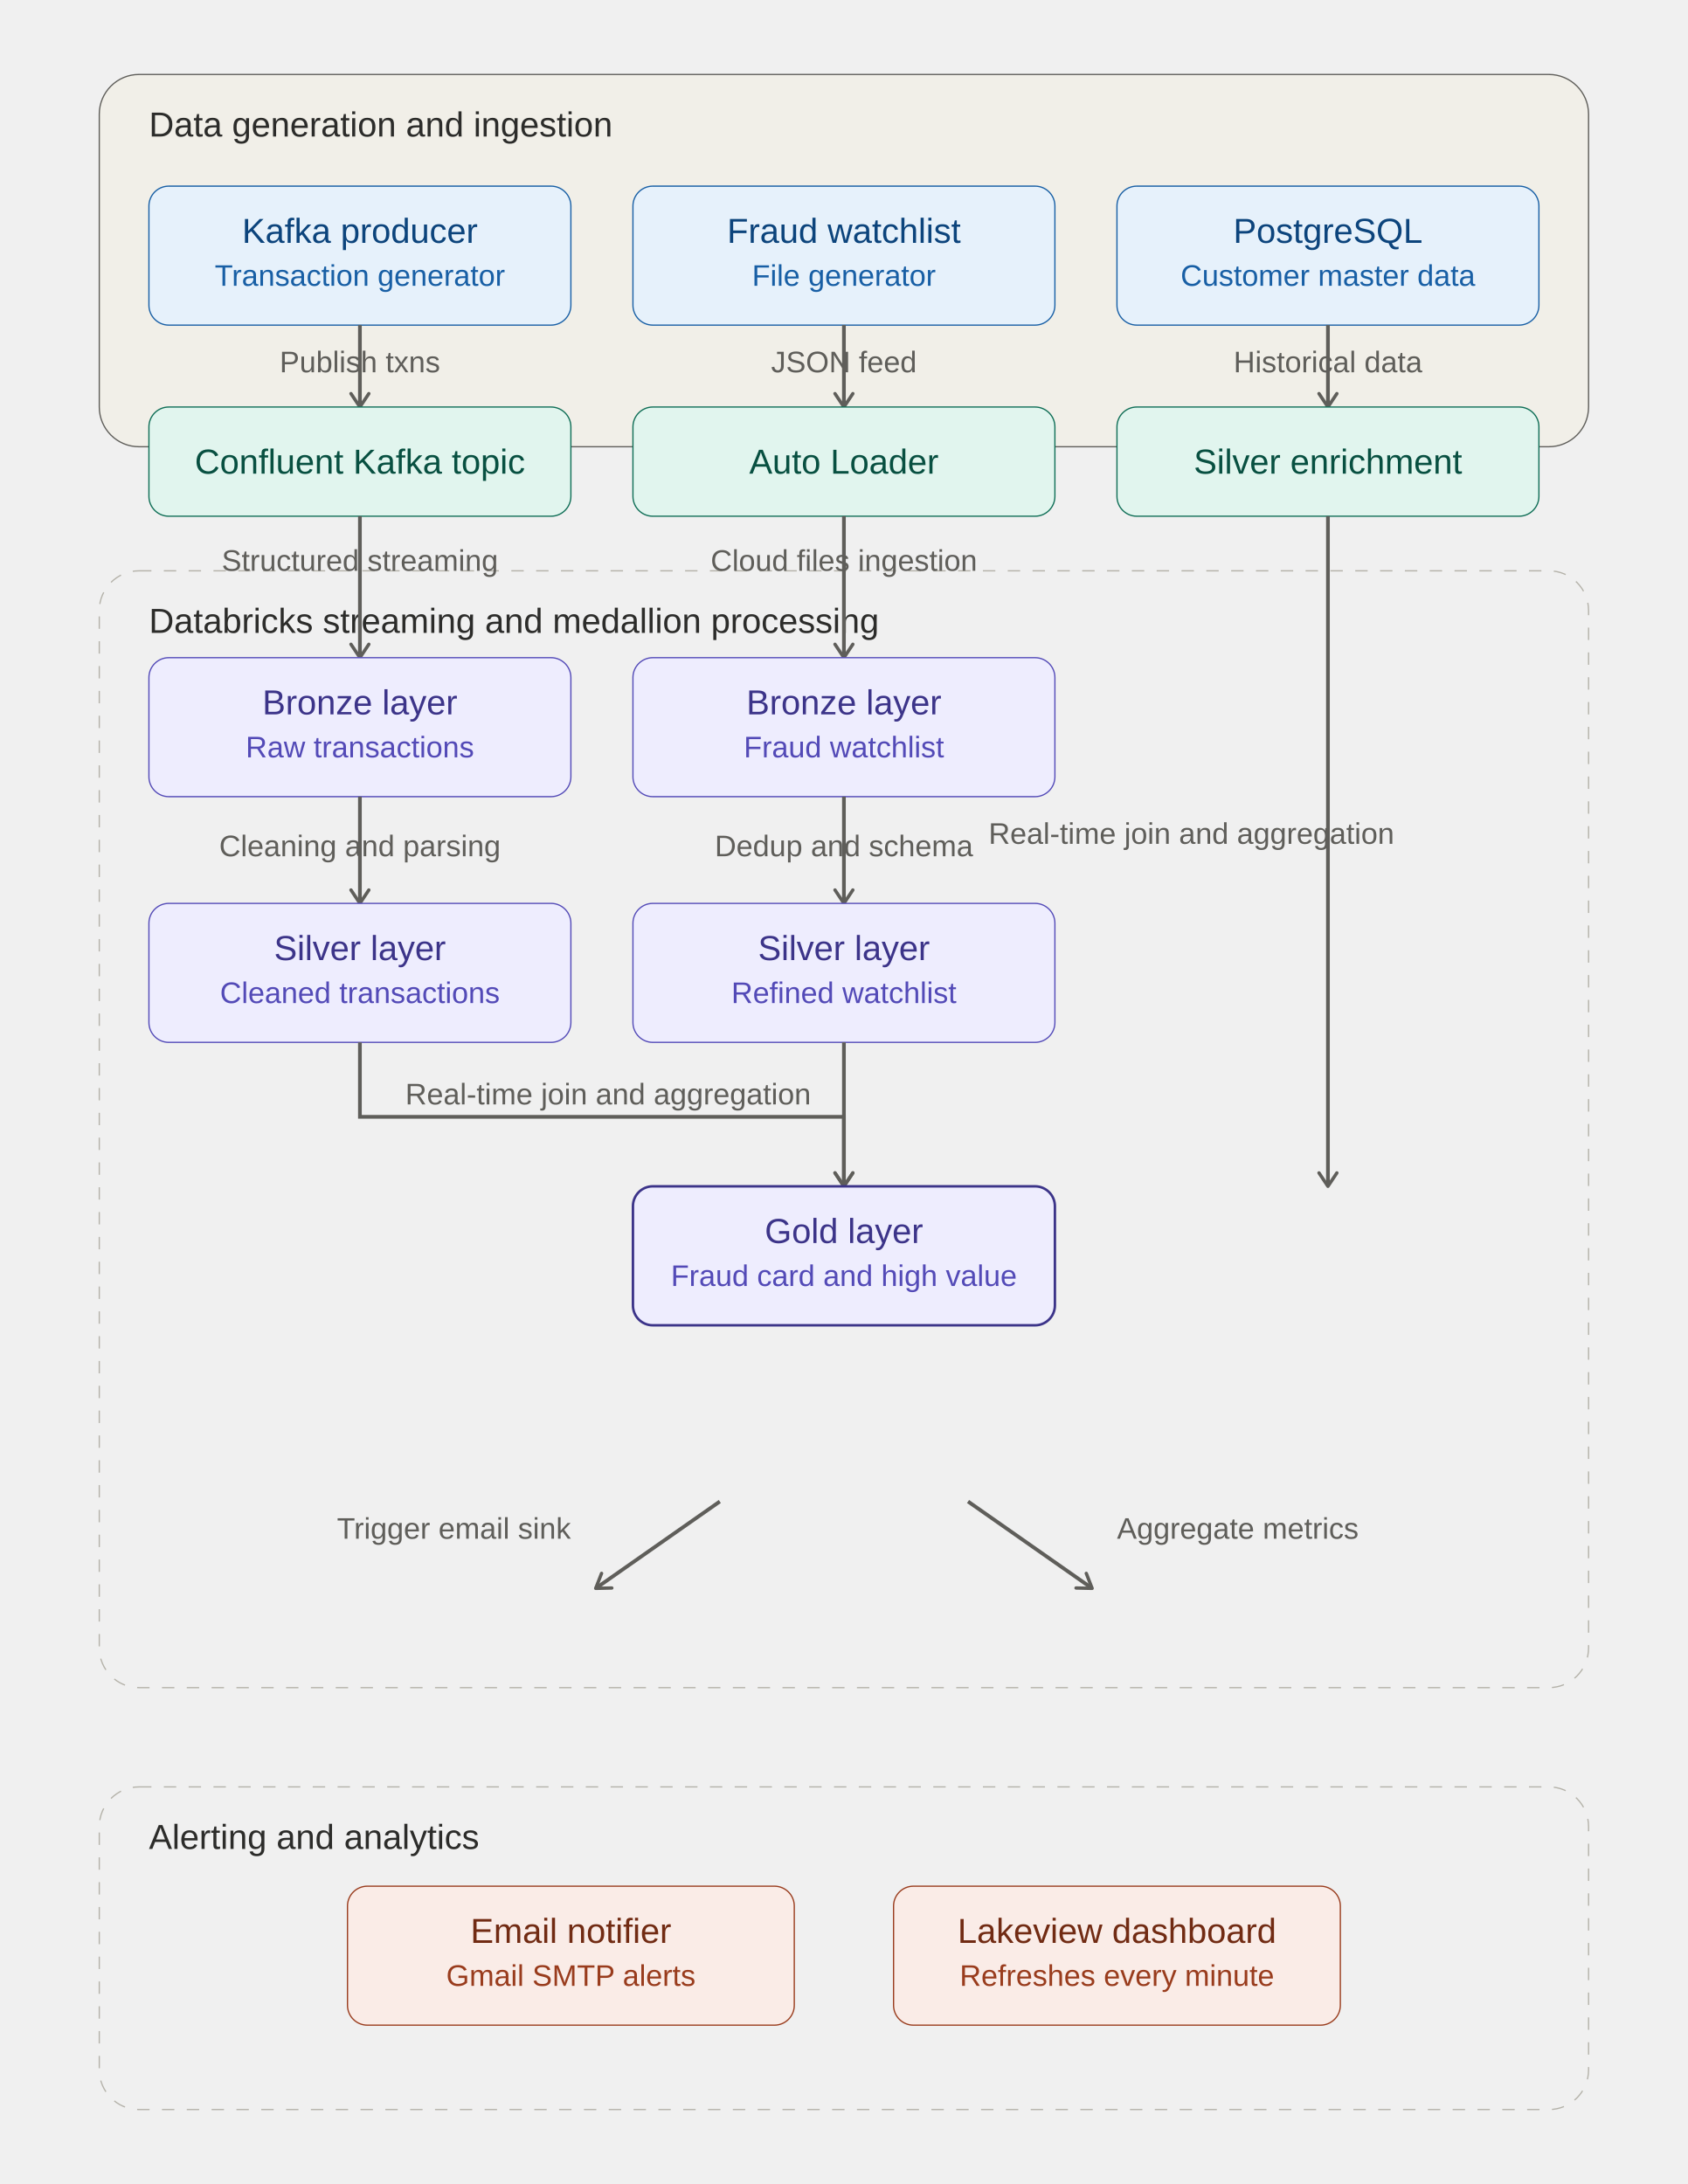
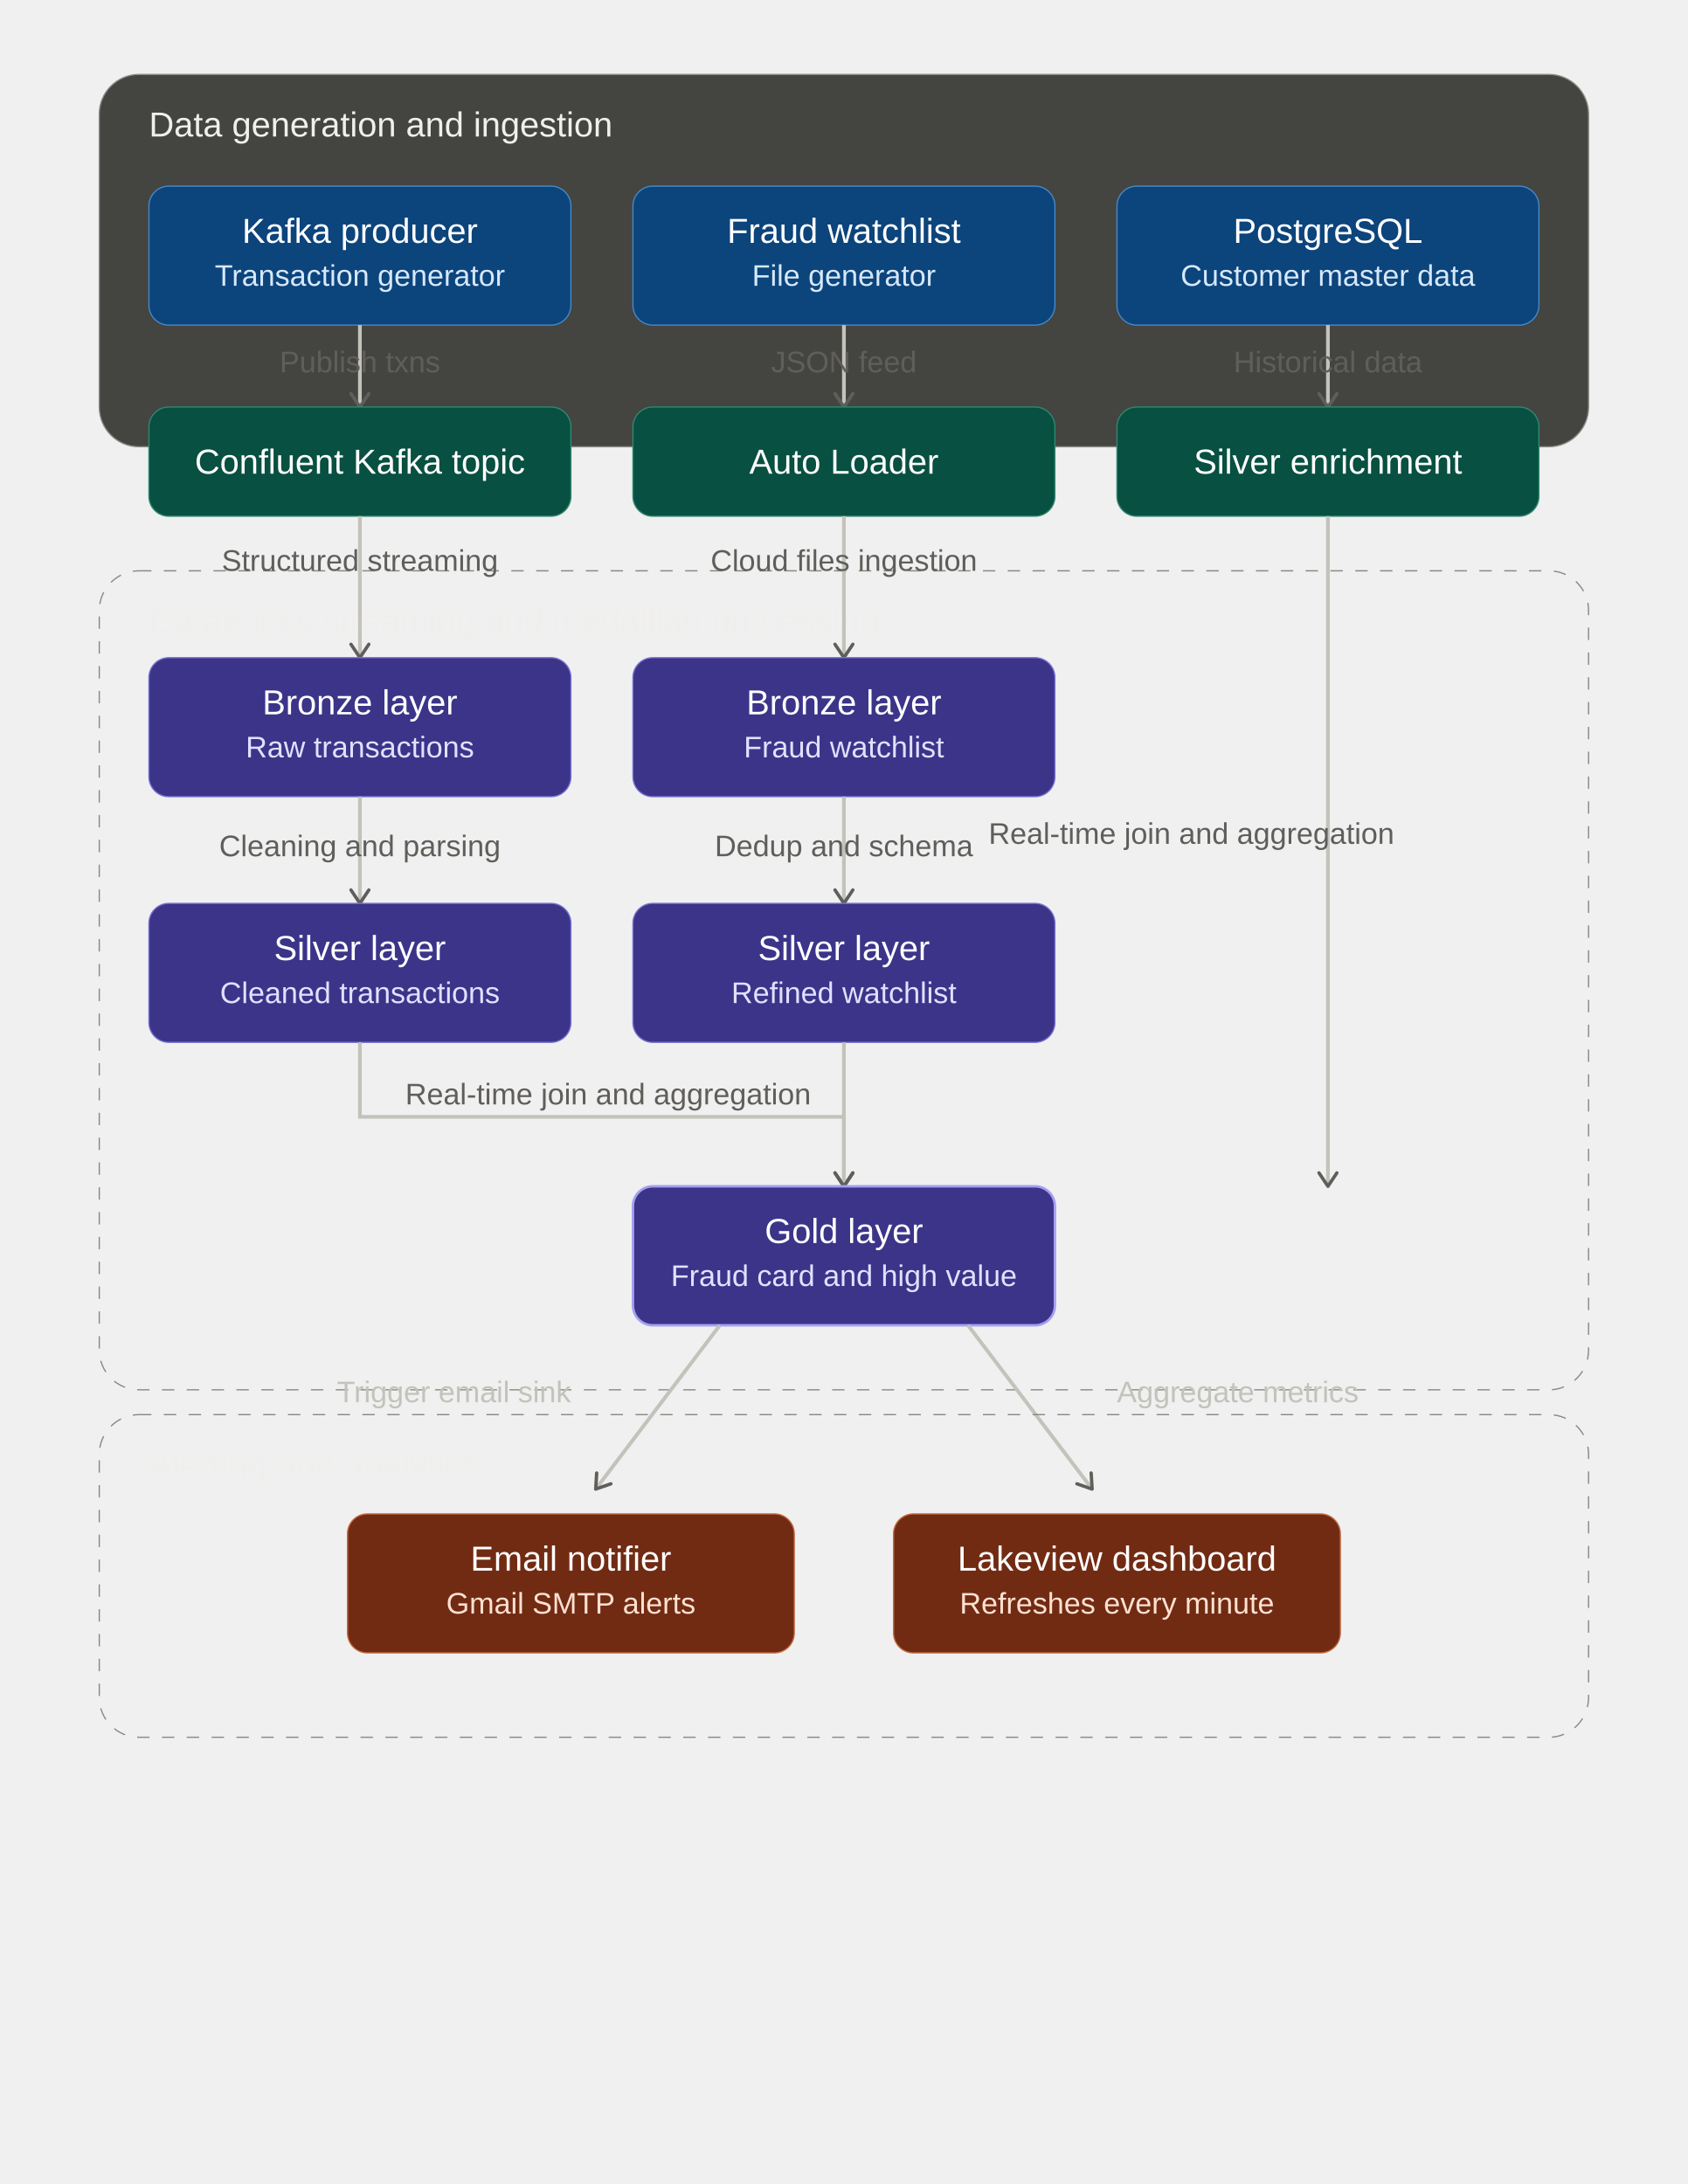
<svg xmlns="http://www.w3.org/2000/svg" width="680" height="880" viewBox="0 0 680 880" role="img" aria-labelledby="fgTitle fgDesc">
  <defs>
    <marker id="arrow" viewBox="0 0 10 10" refX="8" refY="5" markerWidth="6" markerHeight="6" orient="auto-start-reverse">
      <path d="M2 1L8 5L2 9" fill="none" stroke="#5F5E5A" stroke-width="1.5" stroke-linecap="round" stroke-linejoin="round" />
    </marker>
  </defs>
  <style>
-     .box-fill-source   { fill: #E6F1FB; stroke: #185FA5; }
-     .box-fill-ingest   { fill: #E1F5EE; stroke: #0F6E56; }
-     .box-fill-medal    { fill: #EEEDFE; stroke: #534AB7; }
-     .box-fill-medal-hl { fill: #EEEDFE; stroke: #3C3489; }
-     .box-fill-out      { fill: #FAECE7; stroke: #993C1D; }
-     .container-fill    { fill: #F1EFE8; stroke: #5F5E5A; }
-     .container-dashed  { fill: none; stroke: #B4B2A9; stroke-dasharray: 5 5; }
+     .box-fill-source   { fill: #0C447C; stroke: #4788C4; }
+     .box-fill-ingest   { fill: #085041; stroke: #31876F; }
+     .box-fill-medal    { fill: #3C3489; stroke: #7770D1; }
+     .box-fill-medal-hl { fill: #3C3489; stroke: #A49FF0; }
+     .box-fill-out      { fill: #712B13; stroke: #C56A43; }
+     .container-fill    { fill: #444441; stroke: #898781; }
+     .container-dashed  { fill: none; stroke: #898781; stroke-dasharray: 5 5; }
    .txt-title  { font-family: -apple-system, "Segoe UI", Arial, sans-serif; font-size: 14px; font-weight: 500; }
    .txt-sub    { font-family: -apple-system, "Segoe UI", Arial, sans-serif; font-size: 12px; font-weight: 400; }
    .txt-head   { font-family: -apple-system, "Segoe UI", Arial, sans-serif; font-size: 14px; font-weight: 500; }
-     .txt-src    { fill: #0C447C; }
-     .txt-src-sub{ fill: #185FA5; }
-     .txt-ing    { fill: #085041; }
-     .txt-med    { fill: #3C3489; }
-     .txt-med-sub{ fill: #534AB7; }
-     .txt-out    { fill: #712B13; }
-     .txt-out-sub{ fill: #993C1D; }
-     .txt-head-c { fill: #2C2C2A; }
-     .arrow-line { stroke: #5F5E5A; stroke-width: 1.5; fill: none; }
+     .txt-src    { fill: #FFFFFF; }
+     .txt-src-sub{ fill: #D6E8FA; }
+     .txt-ing    { fill: #FFFFFF; }
+     .txt-med    { fill: #FFFFFF; }
+     .txt-med-sub{ fill: #E2E0FF; }
+     .txt-out    { fill: #FFFFFF; }
+     .txt-out-sub{ fill: #FFE0D2; }
+     .txt-head-c { fill: #F0EFEC; }
+     .arrow-line { stroke: #C3C2BB; stroke-width: 1.5; fill: none; }
  </style>
  <g>
    <rect class="container-fill" x="40" y="30" width="600" height="150" rx="16" stroke-width="0.5" />
    <text class="txt-head txt-head-c" x="60" y="55">Data generation and ingestion</text>
  </g>
  <g>
    <rect class="box-fill-source" x="60" y="75" width="170" height="56" rx="8" stroke-width="0.5" />
    <text class="txt-title txt-src" x="145" y="93" text-anchor="middle" dominant-baseline="central">Kafka producer</text>
    <text class="txt-sub txt-src-sub" x="145" y="111" text-anchor="middle" dominant-baseline="central">Transaction generator</text>
  </g>
  <g>
    <rect class="box-fill-source" x="255" y="75" width="170" height="56" rx="8" stroke-width="0.5" />
    <text class="txt-title txt-src" x="340" y="93" text-anchor="middle" dominant-baseline="central">Fraud watchlist</text>
    <text class="txt-sub txt-src-sub" x="340" y="111" text-anchor="middle" dominant-baseline="central">File generator</text>
  </g>
  <g>
    <rect class="box-fill-source" x="450" y="75" width="170" height="56" rx="8" stroke-width="0.5" />
    <text class="txt-title txt-src" x="535" y="93" text-anchor="middle" dominant-baseline="central">PostgreSQL</text>
    <text class="txt-sub txt-src-sub" x="535" y="111" text-anchor="middle" dominant-baseline="central">Customer master data</text>
  </g>
  <line class="arrow-line" x1="145" y1="131" x2="145" y2="164" marker-end="url(#arrow)" />
  <text class="txt-sub" x="145" y="150" text-anchor="middle" fill="#5F5E5A">Publish txns</text>
  <line class="arrow-line" x1="340" y1="131" x2="340" y2="164" marker-end="url(#arrow)" />
  <text class="txt-sub" x="340" y="150" text-anchor="middle" fill="#5F5E5A">JSON feed</text>
  <line class="arrow-line" x1="535" y1="131" x2="535" y2="164" marker-end="url(#arrow)" />
  <text class="txt-sub" x="535" y="150" text-anchor="middle" fill="#5F5E5A">Historical data</text>
  <g>
    <rect class="box-fill-ingest" x="60" y="164" width="170" height="44" rx="8" stroke-width="0.5" />
    <text class="txt-title txt-ing" x="145" y="186" text-anchor="middle" dominant-baseline="central">Confluent Kafka topic</text>
  </g>
  <g>
    <rect class="box-fill-ingest" x="255" y="164" width="170" height="44" rx="8" stroke-width="0.5" />
    <text class="txt-title txt-ing" x="340" y="186" text-anchor="middle" dominant-baseline="central">Auto Loader</text>
  </g>
  <g>
    <rect class="box-fill-ingest" x="450" y="164" width="170" height="44" rx="8" stroke-width="0.5" />
    <text class="txt-title txt-ing" x="535" y="186" text-anchor="middle" dominant-baseline="central">Silver enrichment</text>
  </g>
-   <rect class="container-dashed" x="40" y="230" width="600" height="450" rx="16" stroke-width="0.5" />
+   <rect class="container-dashed" x="40" y="230" width="600" height="330" rx="16" stroke-width="0.5" />
  <text class="txt-head txt-head-c" x="60" y="255">Databricks streaming and medallion processing</text>
  <line class="arrow-line" x1="145" y1="208" x2="145" y2="265" marker-end="url(#arrow)" />
  <text class="txt-sub" x="145" y="230" text-anchor="middle" fill="#5F5E5A">Structured streaming</text>
  <line class="arrow-line" x1="340" y1="208" x2="340" y2="265" marker-end="url(#arrow)" />
  <text class="txt-sub" x="340" y="230" text-anchor="middle" fill="#5F5E5A">Cloud files ingestion</text>
  <g>
    <rect class="box-fill-medal" x="60" y="265" width="170" height="56" rx="8" stroke-width="0.5" />
    <text class="txt-title txt-med" x="145" y="283" text-anchor="middle" dominant-baseline="central">Bronze layer</text>
    <text class="txt-sub txt-med-sub" x="145" y="301" text-anchor="middle" dominant-baseline="central">Raw transactions</text>
  </g>
  <g>
    <rect class="box-fill-medal" x="255" y="265" width="170" height="56" rx="8" stroke-width="0.5" />
    <text class="txt-title txt-med" x="340" y="283" text-anchor="middle" dominant-baseline="central">Bronze layer</text>
    <text class="txt-sub txt-med-sub" x="340" y="301" text-anchor="middle" dominant-baseline="central">Fraud watchlist</text>
  </g>
  <line class="arrow-line" x1="145" y1="321" x2="145" y2="364" marker-end="url(#arrow)" />
  <text class="txt-sub" x="145" y="345" text-anchor="middle" fill="#5F5E5A">Cleaning and parsing</text>
  <line class="arrow-line" x1="340" y1="321" x2="340" y2="364" marker-end="url(#arrow)" />
  <text class="txt-sub" x="340" y="345" text-anchor="middle" fill="#5F5E5A">Dedup and schema</text>
  <g>
    <rect class="box-fill-medal" x="60" y="364" width="170" height="56" rx="8" stroke-width="0.5" />
    <text class="txt-title txt-med" x="145" y="382" text-anchor="middle" dominant-baseline="central">Silver layer</text>
    <text class="txt-sub txt-med-sub" x="145" y="400" text-anchor="middle" dominant-baseline="central">Cleaned transactions</text>
  </g>
  <g>
    <rect class="box-fill-medal" x="255" y="364" width="170" height="56" rx="8" stroke-width="0.5" />
    <text class="txt-title txt-med" x="340" y="382" text-anchor="middle" dominant-baseline="central">Silver layer</text>
    <text class="txt-sub txt-med-sub" x="340" y="400" text-anchor="middle" dominant-baseline="central">Refined watchlist</text>
  </g>
  <path class="arrow-line" d="M145 420 V450 H340 V478" marker-end="url(#arrow)" />
  <path class="arrow-line" d="M340 420 V478" marker-end="url(#arrow)" />
  <path class="arrow-line" d="M535 208 V478" marker-end="url(#arrow)" />
  <text class="txt-sub" x="245" y="445" text-anchor="middle" fill="#5F5E5A">Real-time join and aggregation</text>
  <text class="txt-sub" x="480" y="340" text-anchor="middle" fill="#5F5E5A">Real-time join and aggregation</text>
  <g>
    <rect class="box-fill-medal-hl" x="255" y="478" width="170" height="56" rx="8" stroke-width="1" />
    <text class="txt-title txt-med" x="340" y="496" text-anchor="middle" dominant-baseline="central">Gold layer</text>
    <text class="txt-sub txt-med-sub" x="340" y="514" text-anchor="middle" dominant-baseline="central">Fraud card and high value</text>
  </g>
-   <line class="arrow-line" x1="290" y1="605" x2="240" y2="640" marker-end="url(#arrow)" />
-   <text class="txt-sub" x="230" y="620" text-anchor="end" fill="#5F5E5A">Trigger email sink</text>
-   <line class="arrow-line" x1="390" y1="605" x2="440" y2="640" marker-end="url(#arrow)" />
-   <text class="txt-sub" x="450" y="620" text-anchor="start" fill="#5F5E5A">Aggregate metrics</text>
-   <rect class="container-dashed" x="40" y="720" width="600" height="130" rx="16" stroke-width="0.5" />
-   <text class="txt-head txt-head-c" x="60" y="745">Alerting and analytics</text>
+   <line class="arrow-line" x1="290" y1="534" x2="240" y2="600" marker-end="url(#arrow)" />
+   <text class="txt-sub" x="230" y="565" text-anchor="end" fill="#C3C2BB">Trigger email sink</text>
+   <line class="arrow-line" x1="390" y1="534" x2="440" y2="600" marker-end="url(#arrow)" />
+   <text class="txt-sub" x="450" y="565" text-anchor="start" fill="#C3C2BB">Aggregate metrics</text>
+   <rect class="container-dashed" x="40" y="570" width="600" height="130" rx="16" stroke-width="0.5" />
+   <text class="txt-head txt-head-c" x="60" y="595">Alerting and analytics</text>
  <g>
-     <rect class="box-fill-out" x="140" y="760" width="180" height="56" rx="8" stroke-width="0.5" />
-     <text class="txt-title txt-out" x="230" y="778" text-anchor="middle" dominant-baseline="central">Email notifier</text>
-     <text class="txt-sub txt-out-sub" x="230" y="796" text-anchor="middle" dominant-baseline="central">Gmail SMTP alerts</text>
+     <rect class="box-fill-out" x="140" y="610" width="180" height="56" rx="8" stroke-width="0.5" />
+     <text class="txt-title txt-out" x="230" y="628" text-anchor="middle" dominant-baseline="central">Email notifier</text>
+     <text class="txt-sub txt-out-sub" x="230" y="646" text-anchor="middle" dominant-baseline="central">Gmail SMTP alerts</text>
  </g>
  <g>
-     <rect class="box-fill-out" x="360" y="760" width="180" height="56" rx="8" stroke-width="0.5" />
-     <text class="txt-title txt-out" x="450" y="778" text-anchor="middle" dominant-baseline="central">Lakeview dashboard</text>
-     <text class="txt-sub txt-out-sub" x="450" y="796" text-anchor="middle" dominant-baseline="central">Refreshes every minute</text>
+     <rect class="box-fill-out" x="360" y="610" width="180" height="56" rx="8" stroke-width="0.5" />
+     <text class="txt-title txt-out" x="450" y="628" text-anchor="middle" dominant-baseline="central">Lakeview dashboard</text>
+     <text class="txt-sub txt-out-sub" x="450" y="646" text-anchor="middle" dominant-baseline="central">Refreshes every minute</text>
  </g>
</svg>
